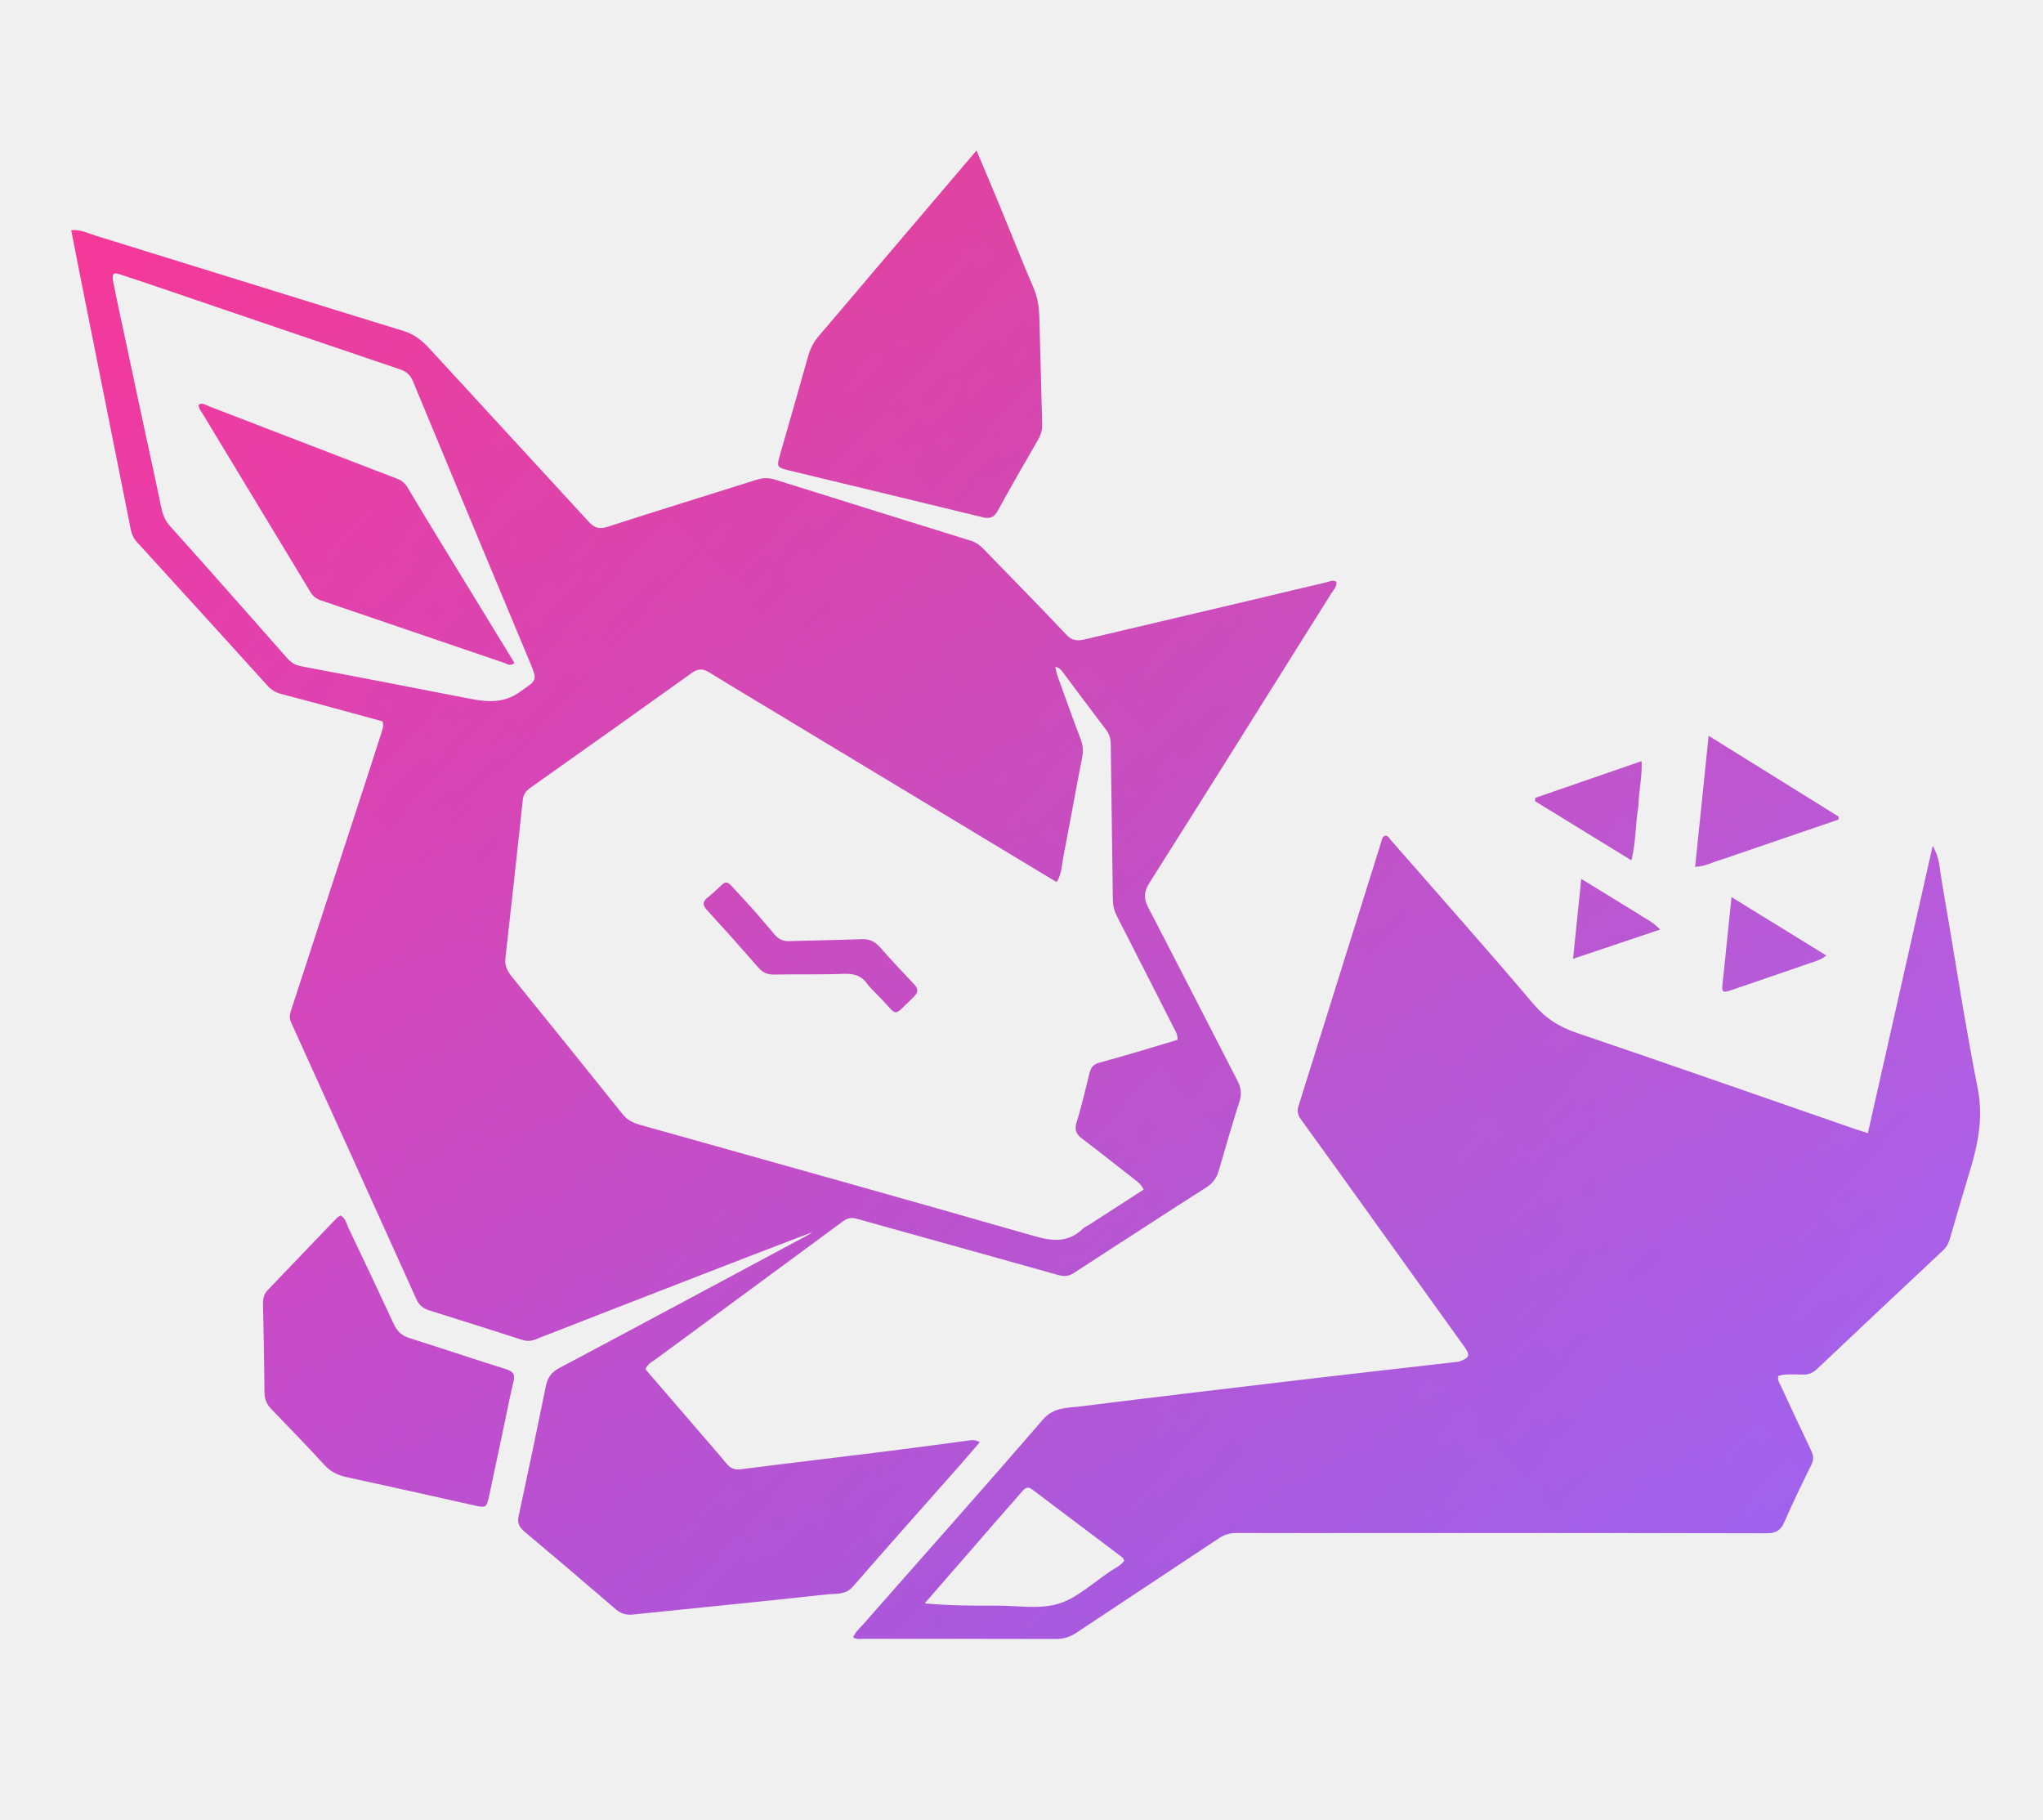
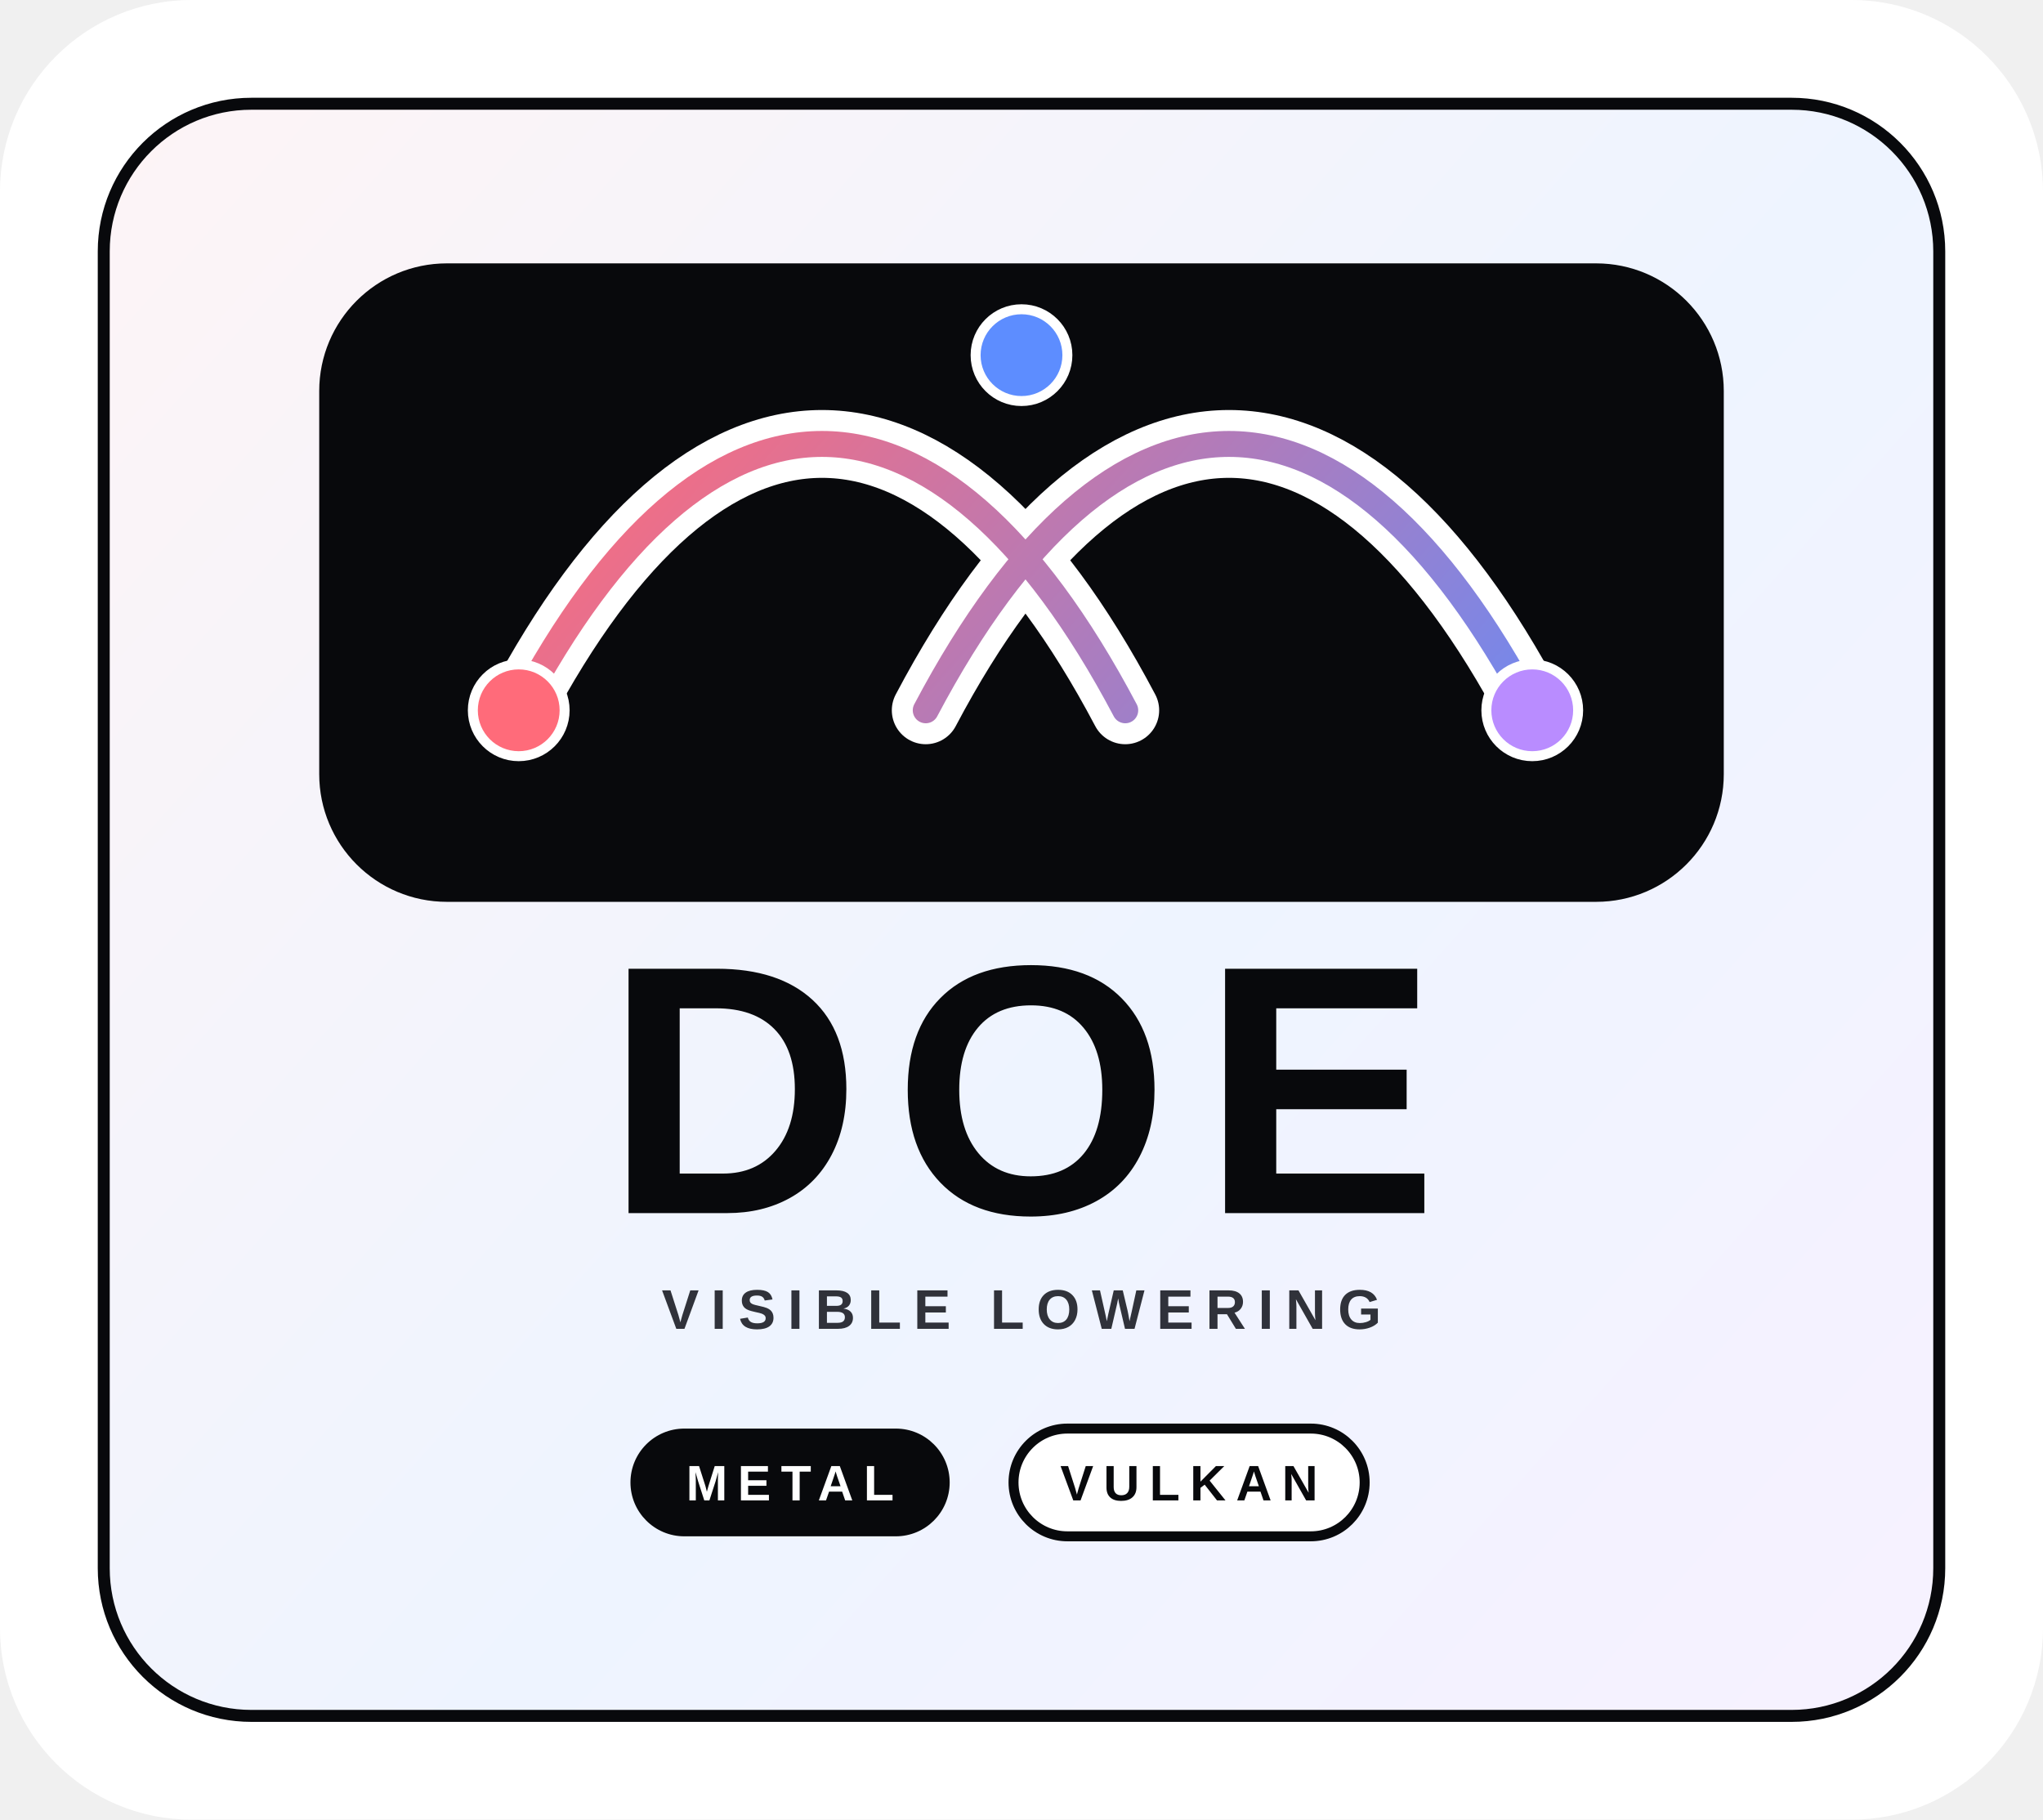
- <svg xmlns="http://www.w3.org/2000/svg" version="1.1" id="Layer_1" x="0px" y="0px" width="100%" viewBox="0 0 1024 912" enable-background="new 0 0 1024 912" xml:space="preserve">
+ <svg xmlns="http://www.w3.org/2000/svg" width="100%" viewBox="0 0 1024 912" role="img" aria-labelledby="title desc">
  <defs>
-     <linearGradient id="doe-red-blue" gradientUnits="userSpaceOnUse" x1="0" y1="0" x2="1024" y2="912">
-       <stop offset="0" stop-color="#ff1f3d" />
-       <stop offset="1" stop-color="#315bff" />
+     <linearGradient id="spectrum" x1="112" y1="96" x2="900" y2="792" gradientUnits="userSpaceOnUse">
+       <stop offset="0" stop-color="#ff6b7a" />
+       <stop offset="0.5" stop-color="#5d8dff" />
+       <stop offset="1" stop-color="#b98cff" />
    </linearGradient>
-     <linearGradient id="doe-purple-pink" gradientUnits="userSpaceOnUse" x1="0" y1="912" x2="1024" y2="0">
-       <stop offset="0" stop-color="#6b2cff" />
-       <stop offset="1" stop-color="#ff1f3d" />
+     <linearGradient id="wash" x1="0" y1="0" x2="1024" y2="912" gradientUnits="userSpaceOnUse">
+       <stop offset="0" stop-color="#fff4f5" />
+       <stop offset="0.55" stop-color="#eef4ff" />
+       <stop offset="1" stop-color="#f8f1ff" />
    </linearGradient>
-     <clipPath id="doe-logo-clip" clipPathUnits="userSpaceOnUse">
-       <path fill="#000000" opacity="1" stroke="none" d=" M561.721,622.786   C553.73,627.97 546.011,632.905 538.369,637.957   C535.817,639.645 533.451,639.891 530.41,639.034   C496.781,629.553 463.096,620.269 429.45,610.847   C426.789,610.102 424.806,610.438 422.541,612.11   C391.322,635.171 360.024,658.125 328.777,681.148   C326.949,682.495 324.665,683.428 323.501,686.24   C332.813,697.054 342.244,708.005 351.673,718.959   C355.912,723.883 360.213,728.756 364.353,733.762   C366.395,736.233 368.639,736.734 371.816,736.327   C395.402,733.304 419.023,730.553 442.622,727.62   C456.484,725.898 470.323,723.999 484.173,722.181   C486.256,721.907 488.364,721.165 491.108,722.817   C487.332,727.183 483.733,731.418 480.055,735.584   C462.526,755.441 444.874,775.192 427.513,795.196   C423.79,799.487 418.971,798.62 414.63,799.097   C382.224,802.656 349.777,805.835 317.348,809.187   C314.016,809.531 311.31,808.87 308.653,806.578   C293.513,793.517 278.268,780.577 262.964,767.709   C260.427,765.576 259.165,763.536 259.918,760.034   C264.604,738.256 269.18,716.453 273.616,694.623   C274.479,690.372 276.427,687.73 280.374,685.634   C319.514,664.859 358.538,643.866 397.605,622.953   C400.812,621.236 404.096,619.662 407.151,617.578   C393.733,622.717 380.298,627.812 366.9,633.003   C333.983,645.757 301.075,658.536 268.189,671.372   C265.848,672.286 263.777,672.206 261.438,671.452   C246.071,666.499 230.684,661.605 215.267,656.809   C212.194,655.853 210.104,654.264 208.742,651.246   C187.855,604.952 166.902,558.687 145.906,512.442   C144.988,510.419 145.157,508.623 145.794,506.673   C157.67,470.284 169.541,433.893 181.402,397.499   C184.755,387.212 188.099,376.922 191.384,366.613   C191.825,365.227 192.462,363.791 191.736,361.546   C184.454,359.555 176.801,357.45 169.141,355.374   C159.671,352.806 150.206,350.22 140.714,347.734   C138.026,347.03 135.91,345.671 134.053,343.622   C112.235,319.552 90.412,295.485 68.485,271.513   C65.887,268.673 65.524,265.258 64.849,261.892   C56.577,220.634 48.365,179.364 40.147,138.095   C38.666,130.658 37.228,123.213 35.69,115.366   C40.434,114.928 44.043,116.91 47.718,118.043   C99.264,133.947 150.75,150.044 202.31,165.903   C207.699,167.56 211.561,170.671 215.235,174.679   C241.805,203.661 268.524,232.505 295.08,261.499   C297.91,264.589 300.303,265.394 304.533,264.021   C329.392,255.949 354.393,248.317 379.309,240.419   C382.486,239.412 385.346,239.394 388.533,240.395   C421.252,250.682 454.006,260.86 486.755,271.051   C489.223,271.819 491.162,273.269 492.938,275.106   C506.84,289.475 520.897,303.698 534.614,318.242   C537.627,321.437 540.516,321.206 544.031,320.376   C573.658,313.381 603.293,306.423 632.921,299.428   C643.607,296.906 654.267,294.274 664.965,291.803   C666.486,291.452 668.108,290.461 669.815,291.592   C670.193,294.03 668.416,295.597 667.317,297.35   C636.977,345.773 606.645,394.201 576.123,442.509   C573.379,446.853 573.124,450.226 575.521,454.824   C590.534,483.617 605.21,512.584 620.125,541.428   C621.919,544.897 622.52,548.028 621.308,551.859   C617.645,563.439 614.237,575.102 610.866,586.772   C609.791,590.496 607.783,593.153 604.464,595.254   C590.249,604.257 576.158,613.456 561.721,622.786  M389.16,357.4   C377.895,350.595 366.583,343.866 355.395,336.936   C352.26,334.993 349.794,335.102 346.784,337.257   C319.826,356.551 292.801,375.75 265.746,394.907   C263.544,396.465 262.33,398.156 262.033,400.936   C259.216,427.388 256.314,453.832 253.309,480.263   C252.844,484.351 254.656,487.206 257.028,490.135   C275.377,512.791 293.711,535.459 311.911,558.235   C314.254,561.167 316.995,562.698 320.491,563.678   C386.521,582.196 452.576,600.625 518.49,619.549   C527.676,622.186 535.468,622.855 542.703,615.859   C543.639,614.953 544.957,614.45 546.077,613.728   C555.126,607.896 564.17,602.056 573.225,596.212   C572.12,593.866 570.706,592.725 569.263,591.6   C560.329,584.633 551.469,577.568 542.43,570.739   C539.547,568.561 538.425,566.53 539.556,562.775   C542.048,554.499 544.07,546.077 546.119,537.675   C546.786,534.94 548.162,533.386 550.905,532.646   C557.971,530.741 564.996,528.676 572.019,526.615   C578.175,524.808 584.306,522.919 590.222,521.135   C590.296,518.216 589.054,516.568 588.163,514.814   C578.734,496.25 569.299,477.69 559.809,459.158   C558.483,456.57 557.826,453.944 557.789,451.028   C557.464,425.041 557.034,399.056 556.731,373.069   C556.698,370.273 556.065,367.962 554.338,365.703   C547.253,356.44 540.329,347.054 533.317,337.734   C532.307,336.392 531.466,334.758 528.941,334.188   C529.409,336.14 529.619,337.603 530.111,338.965   C533.899,349.454 537.651,359.957 541.622,370.376   C542.796,373.456 543.06,376.288 542.416,379.562   C539.176,396.036 536.303,412.584 533.037,429.053   C532.198,433.286 532.293,437.893 529.6,442.11   C482.725,413.846 436.248,385.822 389.16,357.4  M56.569,140.457   C57.268,143.874 57.943,147.297 58.671,150.708   C65.677,183.54 72.642,216.382 79.762,249.189   C80.833,254.125 81.227,259.219 85.019,263.441   C104.824,285.495 124.406,307.749 144.035,329.961   C145.855,332.02 147.803,333.319 150.68,333.861   C177.804,338.963 204.897,344.235 231.987,349.514   C241.746,351.416 251.038,353.534 260.475,346.849   C269.176,340.685 269.62,341.523 265.388,331.395   C245.881,284.711 226.412,238.011 207.056,191.265   C205.715,188.027 203.864,186.261 200.563,185.146   C160.363,171.56 120.209,157.839 80.039,144.165   C73.424,141.913 66.805,139.672 60.154,137.53   C58.29,136.93 55.923,136.065 56.569,140.457  z" />
-       <path fill="#000000" opacity="1" stroke="none" d=" M731.232,682.462   C736.633,680.505 737.072,679.305 733.911,674.891   C717.714,652.271 701.466,629.687 685.232,607.093   C674.153,591.672 663.098,576.234 651.948,560.864   C650.435,558.779 650.036,556.89 650.817,554.402   C664.625,510.428 678.36,466.431 692.155,422.453   C692.536,421.24 692.595,419.77 693.996,418.885   C695.775,418.608 696.389,420.2 697.32,421.265   C721.212,448.607 745.335,475.754 768.816,503.445   C774.829,510.536 781.631,514.719 790.25,517.648   C836.907,533.503 883.415,549.794 929.977,565.928   C931.684,566.519 933.416,567.041 936.218,567.944   C947.107,519.675 957.898,471.836 968.69,423.997   C972.132,429.443 972.162,435.31 973.138,440.92   C979.204,475.793 984.433,510.826 991.282,545.541   C994.246,560.567 991.266,574.089 987.033,587.949   C983.68,598.927 980.492,609.957 977.277,620.977   C976.657,623.101 975.76,624.941 974.097,626.501   C952.955,646.331 931.829,666.178 910.776,686.103   C908.674,688.093 906.514,688.985 903.653,688.95   C899.546,688.9 895.381,688.465 891.388,689.56   C890.74,691.802 892.011,693.317 892.757,694.925   C897.734,705.651 902.706,716.381 907.818,727.043   C908.993,729.493 909.164,731.545 907.92,734.079   C903.223,743.645 898.567,753.24 894.284,762.995   C892.476,767.112 890.086,768.469 885.567,768.459   C819.58,768.308 753.594,768.361 687.607,768.365   C665.111,768.366 642.616,768.399 620.12,768.326   C616.84,768.315 613.977,768.965 611.194,770.817   C587.341,786.684 563.405,802.427 539.562,818.31   C536.385,820.426 533.214,821.462 529.349,821.449   C497.189,821.341 465.028,821.405 432.868,821.376   C431.258,821.375 429.554,821.838 427.616,820.655   C428.738,817.838 431.083,815.891 432.972,813.741   C462.878,779.697 493.057,745.891 522.635,711.566   C528.071,705.257 534.606,705.75 541.087,704.943   C579.859,700.11 618.661,695.507 657.465,690.926   C681.907,688.04 706.37,685.326 731.232,682.462  M503.773,757.26   C490.344,772.708 476.916,788.156 463.487,803.604   C476.104,804.763 487.898,804.808 499.691,804.749   C510.006,804.698 520.971,806.679 530.451,803.806   C539.932,800.933 547.956,793.199 556.557,787.501   C558.981,785.895 561.79,784.679 563.507,782.198   C563.099,781.458 562.969,780.891 562.613,780.622   C547.471,769.184 532.305,757.778 517.153,746.353   C515.169,744.857 513.807,745.82 512.48,747.347   C509.75,750.488 506.988,753.6 503.773,757.26  z" />
-       <path fill="#000000" opacity="1" stroke="none" d=" M442.08,131.096   C457.801,112.627 473.292,94.428 489.449,75.445   C493.53,85.121 497.185,93.637 500.719,102.204   C506.496,116.205 512.039,130.304 518.01,144.22   C520.045,148.964 520.78,153.8 520.931,158.776   C521.479,176.751 521.848,194.732 522.348,212.709   C522.424,215.473 521.754,217.874 520.365,220.279   C513.535,232.102 506.722,243.938 500.154,255.907   C498.311,259.264 496.318,260.172 492.588,259.259   C460.289,251.357 427.946,243.638 395.627,235.819   C389.246,234.275 389.203,234.055 391.016,227.727   C395.736,211.257 400.498,194.798 405.12,178.301   C406.18,174.517 407.934,171.28 410.483,168.305   C420.992,156.038 431.403,143.686 442.08,131.096  z" />
-       <path fill="#000000" opacity="1" stroke="none" d=" M252.999,712.787   C250.318,725.395 247.725,737.587 245.159,749.785   C243.936,755.595 243.509,755.814 237.894,754.554   C216.489,749.753 195.084,744.95 173.643,740.312   C169.246,739.361 165.697,737.599 162.589,734.212   C153.809,724.647 144.772,715.318 135.758,705.97   C133.406,703.53 132.567,700.848 132.548,697.449   C132.464,682.968 132.132,668.488 131.831,654.008   C131.774,651.253 132.1,648.758 134.133,646.644   C145.671,634.641 157.164,622.594 168.694,610.584   C169.24,610.015 169.996,609.646 170.658,609.182   C173.134,610.502 173.506,612.986 174.468,615.006   C182.19,631.234 189.908,647.465 197.452,663.777   C199.123,667.391 201.51,669.478 205.317,670.676   C221.502,675.769 237.584,681.19 253.772,686.273   C257.208,687.351 258.237,688.89 257.386,692.387   C255.775,699.005 254.508,705.707 252.999,712.787  z" />
-       <path fill="#000000" opacity="1" stroke="none" d=" M862.72,430.887   C858.402,432.036 854.776,434.309 849.628,434.443   C851.871,412.718 854.066,391.465 856.41,368.761   C878.88,382.736 900.196,395.993 921.512,409.25   C921.525,409.751 921.537,410.252 921.55,410.753   C902.062,417.419 882.575,424.084 862.72,430.887  z" />
-       <path fill="#000000" opacity="1" stroke="none" d=" M821.231,403.928   C819.669,412.961 820.024,421.815 817.719,431.214   C801.172,421.057 785.291,411.309 769.411,401.561   C769.423,401.012 769.436,400.462 769.449,399.913   C786.971,393.854 804.493,387.796 822.785,381.471   C823.207,389.522 821.329,396.452 821.231,403.928  z" />
-       <path fill="#000000" opacity="1" stroke="none" d=" M864.287,484.419   C865.498,472.949 866.618,461.924 867.869,449.611   C884.154,459.643 899.453,469.067 915.453,478.923   C912.087,481.429 908.993,482.094 906.127,483.096   C893.413,487.539 880.651,491.845 867.908,496.207   C863.289,497.787 862.835,497.375 863.457,492.306   C863.76,489.832 863.953,487.345 864.287,484.419  z" />
-       <path fill="#000000" opacity="1" stroke="none" d=" M821.008,457.933   C824.648,460.448 828.531,462.024 832.105,465.895   C817.51,470.797 803.612,475.465 788.449,480.558   C789.856,466.843 791.142,454.305 792.56,440.485   C802.679,446.693 811.688,452.219 821.008,457.933  z" />
-       <path fill="#000000" opacity="1" stroke="none" d=" M435.164,493.788   C432.146,489.127 428.255,487.875 423.058,488.078   C411.409,488.533 399.733,488.233 388.072,488.441   C384.809,488.499 382.432,487.591 380.245,485.086   C371.701,475.3 363.047,465.607 354.274,456.025   C352.034,453.578 352.129,451.893 354.617,449.898   C366.281,440.546 361.556,438.735 372.773,450.674   C378.129,456.375 383.177,462.371 388.222,468.353   C390.213,470.713 392.421,471.802 395.554,471.698   C407.705,471.295 419.865,471.173 432.013,470.715   C435.884,470.57 438.589,471.913 441.101,474.78   C446.59,481.043 452.285,487.129 458.042,493.147   C460.389,495.601 460.37,497.342 457.857,499.758   C446.629,510.557 450.532,509.286 440.566,499.489   C438.785,497.739 437.122,495.868 435.164,493.788  z" />
-       <path fill="#000000" opacity="1" stroke="none" d=" M218.748,268.301   C231.939,289.853 244.928,311.102 257.862,332.263   C255.711,334.081 254.391,332.807 253.089,332.364   C222.365,321.908 191.658,311.399 160.933,300.945   C158.613,300.156 156.909,298.91 155.617,296.768   C137.548,266.821 119.417,236.912 101.327,206.978   C100.572,205.73 99.476,204.578 99.592,202.808   C101.462,201.634 103.041,202.975 104.604,203.575   C136.151,215.695 167.676,227.869 199.218,240.001   C201.512,240.883 203.107,242.345 204.358,244.461   C209.024,252.344 213.807,260.158 218.748,268.301  z" />
-     </clipPath>
+     <style>
+       text { font-family: "Space Grotesk", "Azeret Mono", "IBM Plex Sans", "Helvetica Neue", Arial, sans-serif; fill: #08090c; }
+       .word { font-size: 178px; font-weight: 950; letter-spacing: 16px; }
+       .sub { font-size: 28px; font-weight: 850; letter-spacing: 6px; fill: #30323a; }
+       .chip { font-size: 25px; font-weight: 900; letter-spacing: 5px; }
+     </style>
  </defs>
-   <g clip-path="url(#doe-logo-clip)" style="isolation:isolate">
-     <rect x="0" y="0" width="1024" height="912" fill="url(#doe-red-blue)" />
-     <rect x="0" y="0" width="1024" height="912" fill="url(#doe-purple-pink)" opacity="0.62" style="mix-blend-mode:screen" />
+   <rect width="1024" height="912" rx="96" fill="#ffffff" />
+   <rect x="52" y="52" width="920" height="808" rx="74" fill="url(#wash)" />
+   <rect x="52" y="52" width="920" height="808" rx="74" fill="none" stroke="#08090c" stroke-width="6" />
+   <g transform="translate(160 132)">
+     <rect x="0" y="0" width="704" height="320" rx="64" fill="#08090c" />
+     <path d="M100 224c94-178 210-178 304 0" fill="none" stroke="#ffffff" stroke-width="34" stroke-linecap="round" />
+     <path d="M304 224c94-178 210-178 304 0" fill="none" stroke="#ffffff" stroke-width="34" stroke-linecap="round" />
+     <path d="M100 224c94-178 210-178 304 0M304 224c94-178 210-178 304 0" fill="none" stroke="url(#spectrum)" stroke-width="13" stroke-linecap="round" />
+     <circle cx="100" cy="224" r="23" fill="#ff6b7a" stroke="#ffffff" stroke-width="5" />
+     <circle cx="352" cy="46" r="23" fill="#5d8dff" stroke="#ffffff" stroke-width="5" />
+     <circle cx="608" cy="224" r="23" fill="#b98cff" stroke="#ffffff" stroke-width="5" />
+   </g>
+   <text x="512" y="608" text-anchor="middle" class="word">DOE</text>
+   <text x="512" y="666" text-anchor="middle" class="sub">VISIBLE LOWERING</text>
+   <g transform="translate(316 716)">
+     <rect x="0" y="0" width="160" height="54" rx="27" fill="#08090c" />
+     <text x="80" y="36" text-anchor="middle" class="chip" style="fill:#ffffff">METAL</text>
+     <rect x="192" y="0" width="176" height="54" rx="27" fill="#ffffff" stroke="#08090c" stroke-width="5" />
+     <text x="280" y="36" text-anchor="middle" class="chip">VULKAN</text>
  </g>
</svg>
